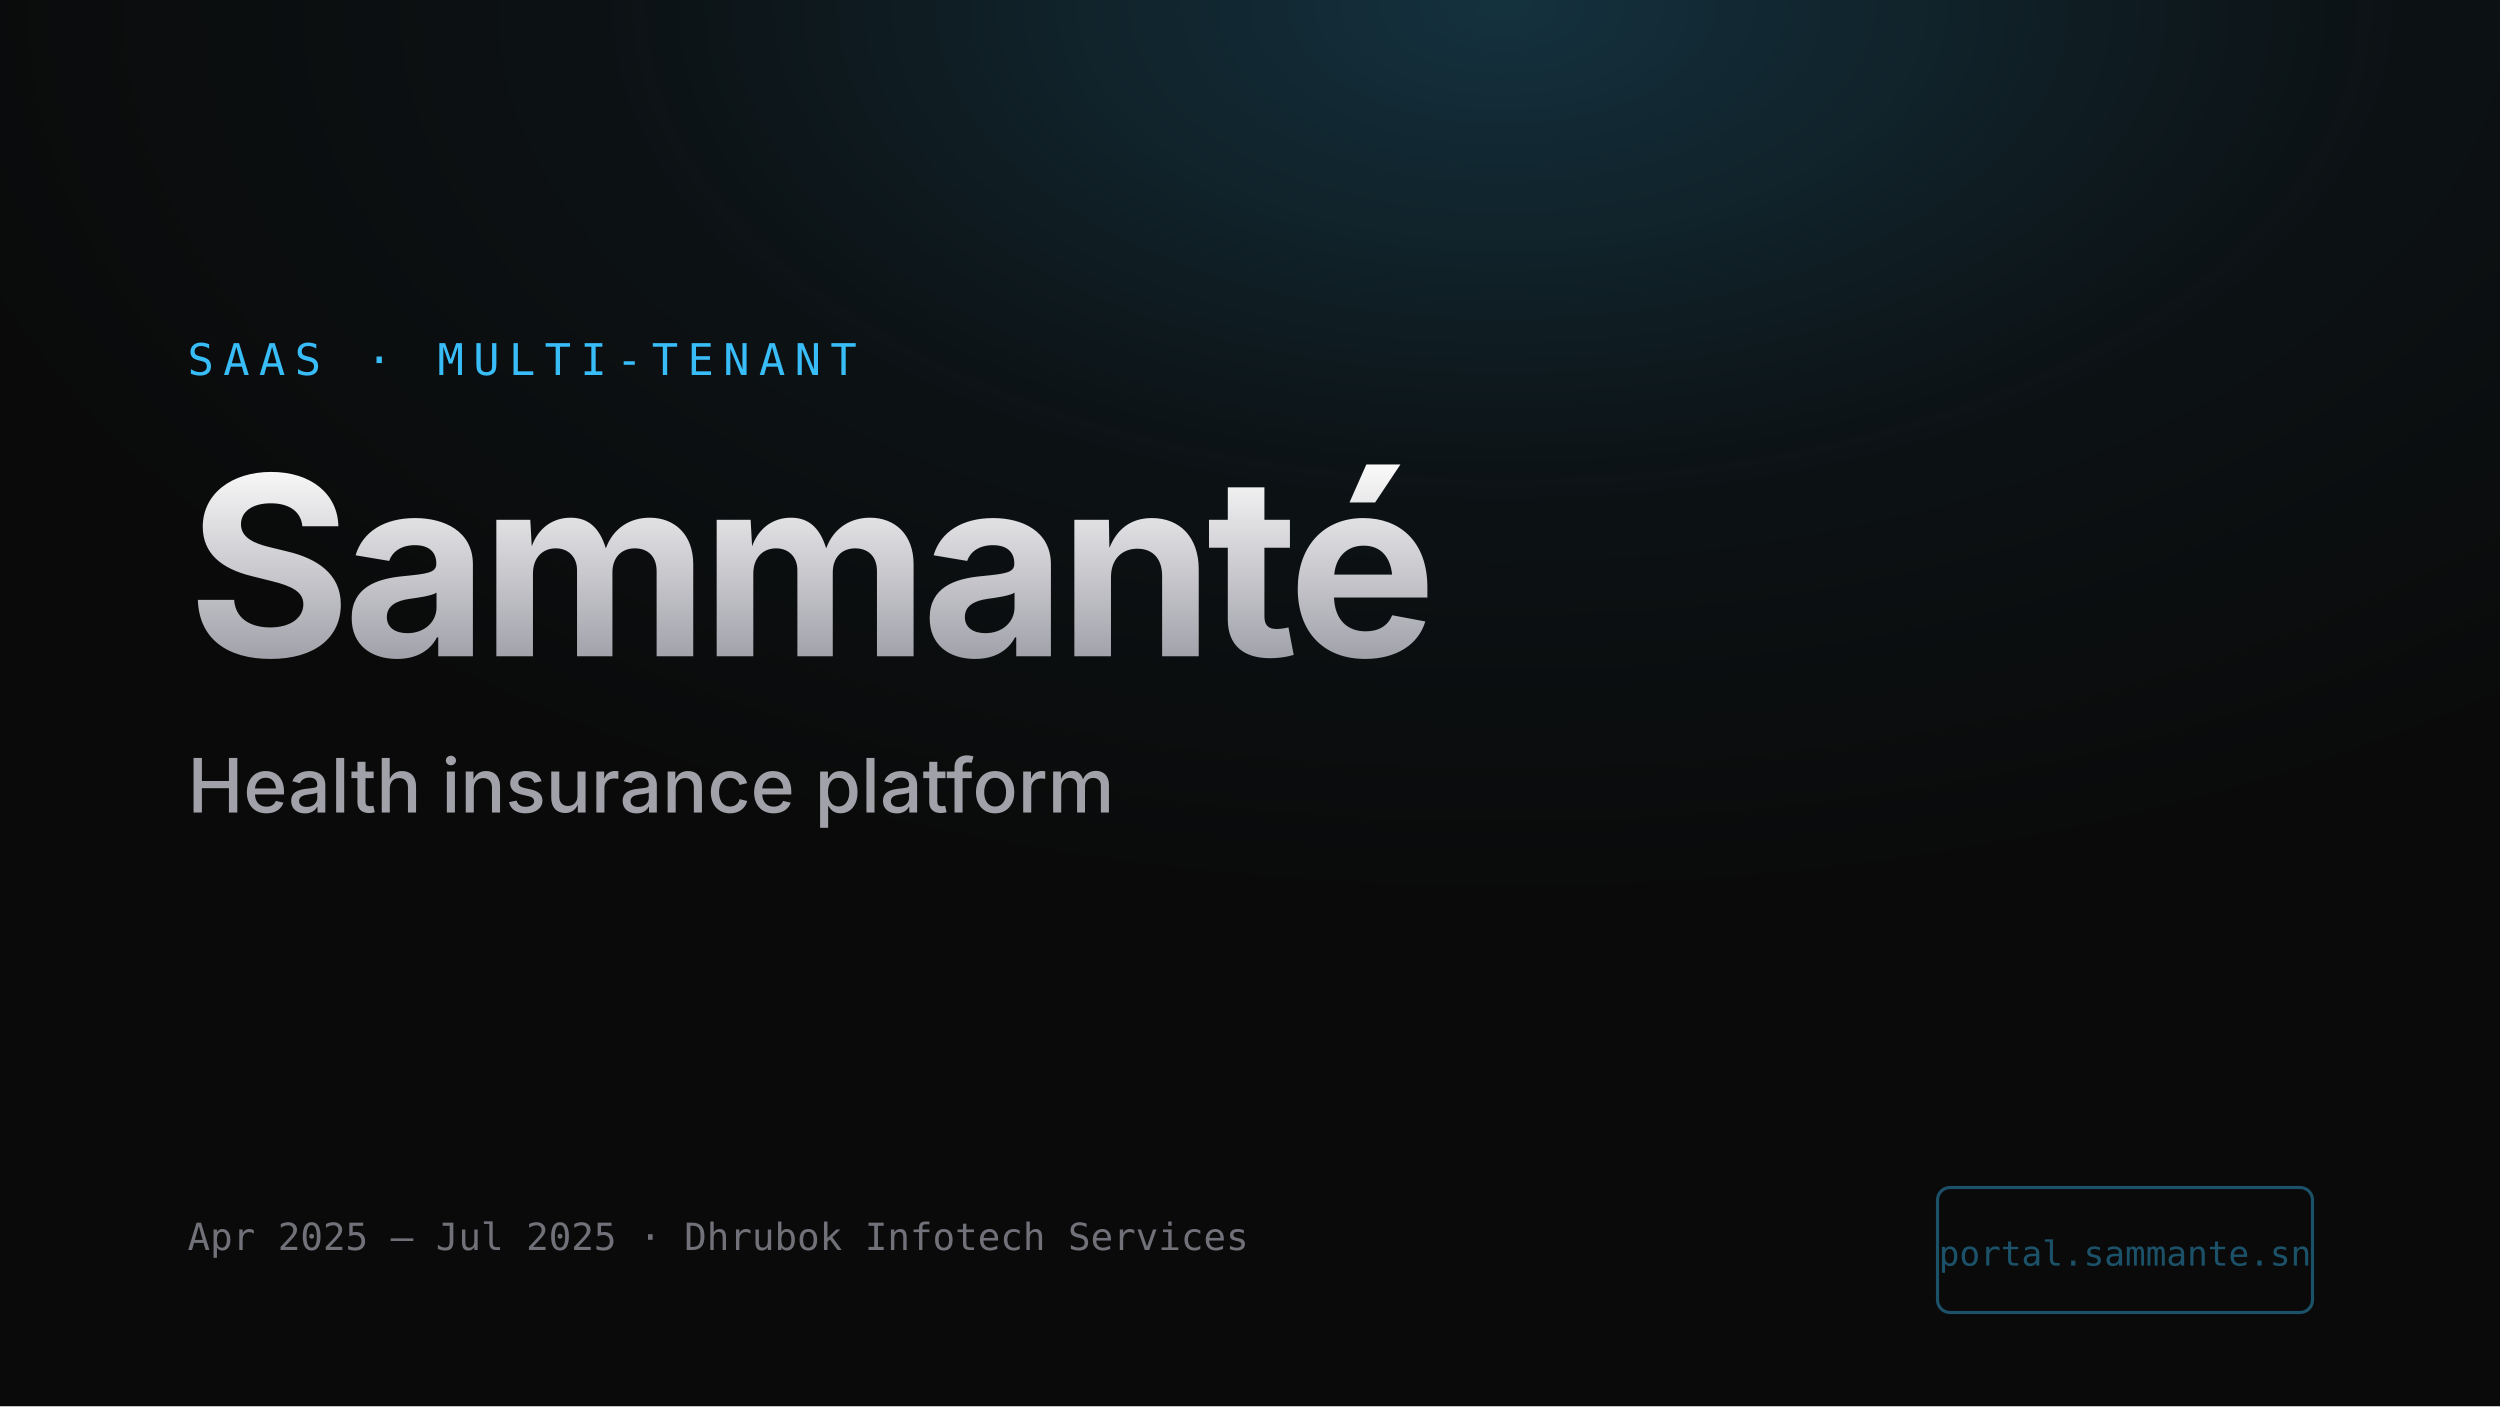
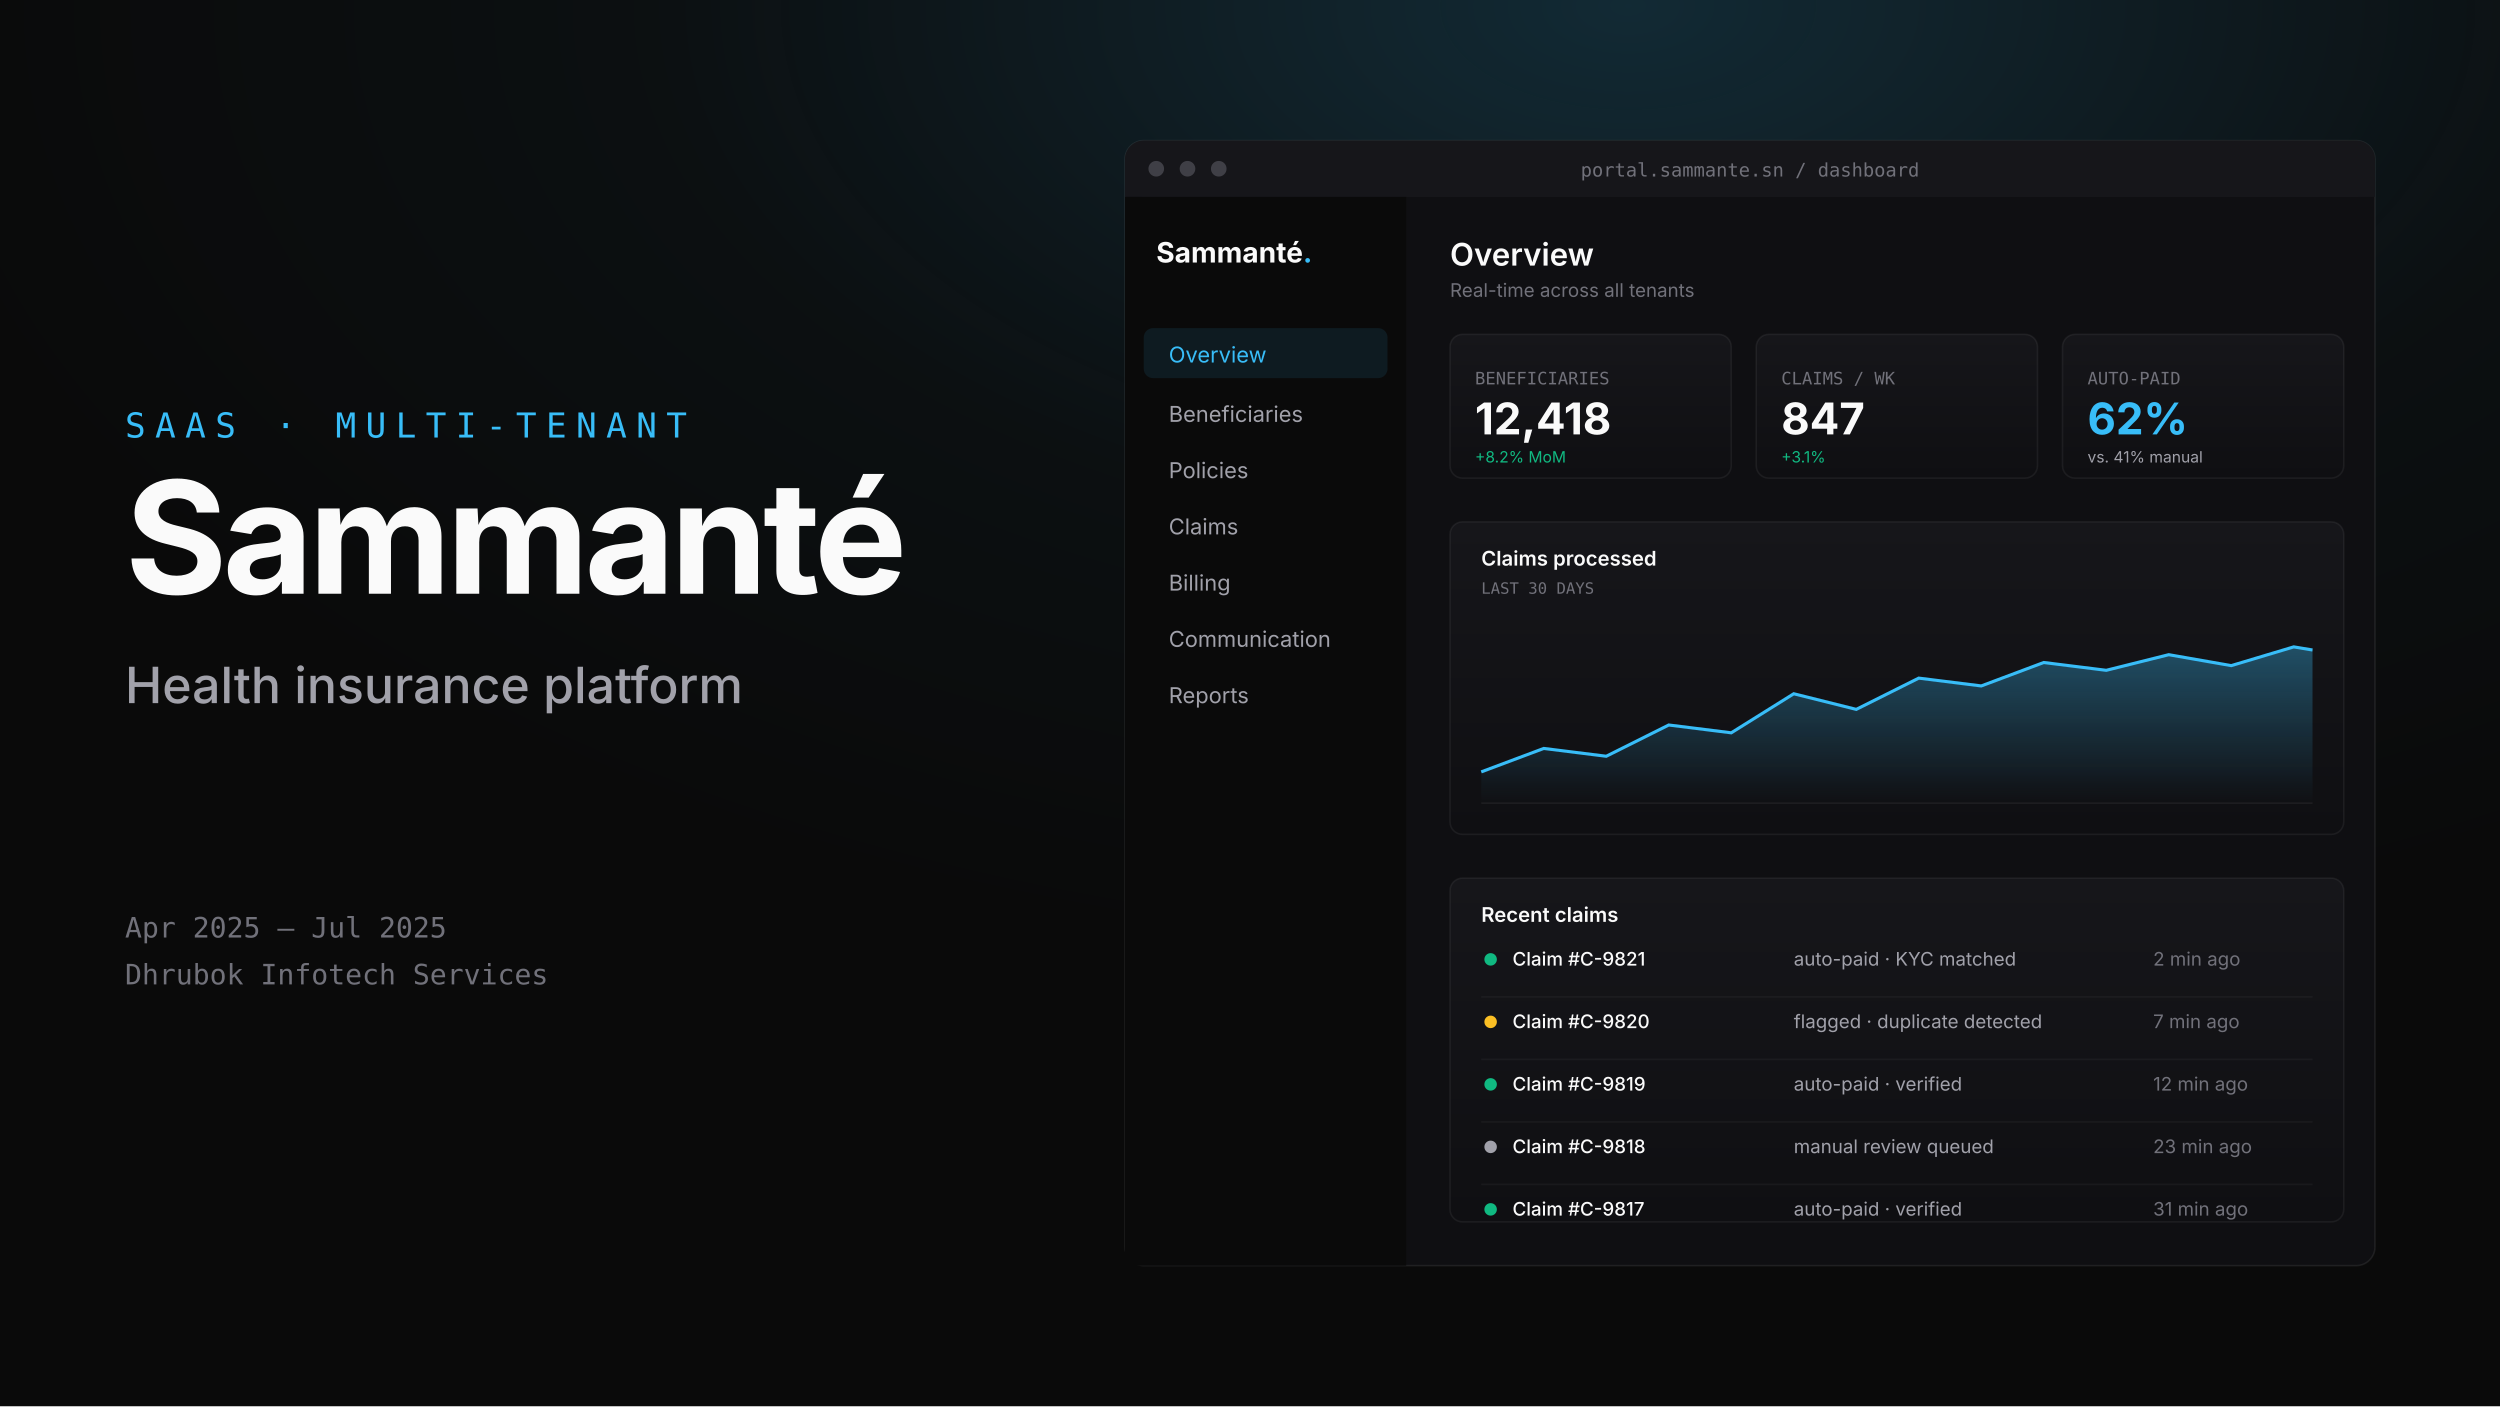
- <svg xmlns="http://www.w3.org/2000/svg" viewBox="0 0 1600 900" width="1600" height="900">
+ <svg xmlns="http://www.w3.org/2000/svg" viewBox="0 0 1600 900" width="1600" height="900" font-family="-apple-system,BlinkMacSystemFont,Segoe UI,system-ui,sans-serif">
  <defs>
-     <radialGradient id="glow" cx="60%" cy="0%" r="65%">
-       <stop offset="0%" stop-color="#38bdf8" stop-opacity="0.22" />
-       <stop offset="55%" stop-color="#38bdf8" stop-opacity="0.04" />
+     <radialGradient id="bg-glow" cx="65%" cy="0%" r="70%">
+       <stop offset="0%" stop-color="#38bdf8" stop-opacity="0.18" />
+       <stop offset="55%" stop-color="#38bdf8" stop-opacity="0.03" />
      <stop offset="100%" stop-color="#38bdf8" stop-opacity="0" />
    </radialGradient>
-     <linearGradient id="title" x1="0%" y1="0%" x2="0%" y2="100%">
-       <stop offset="0%" stop-color="#fafafa" />
-       <stop offset="100%" stop-color="#a1a1aa" />
+     <linearGradient id="card-grad" x1="0%" y1="0%" x2="0%" y2="100%">
+       <stop offset="0%" stop-color="#16161a" />
+       <stop offset="100%" stop-color="#0f0f12" />
+     </linearGradient>
+     <linearGradient id="chart-fill" x1="0%" y1="0%" x2="0%" y2="100%">
+       <stop offset="0%" stop-color="#38bdf8" stop-opacity="0.35" />
+       <stop offset="100%" stop-color="#38bdf8" stop-opacity="0" />
    </linearGradient>
  </defs>
  <rect width="1600" height="900" fill="#0a0a0a" />
-   <rect width="1600" height="900" fill="url(#glow)" />
-   <g transform="translate(120 240)">
-     <text font-family="ui-monospace,Menlo,Consolas,monospace" font-size="28" font-weight="500" fill="#38bdf8" letter-spacing="6">SAAS · MULTI-TENANT</text>
-     <text y="180" font-family="-apple-system,BlinkMacSystemFont,Segoe UI,system-ui,sans-serif" font-size="160" font-weight="700" fill="url(#title)" letter-spacing="-5">Sammanté</text>
-     <text y="280" font-family="-apple-system,BlinkMacSystemFont,Segoe UI,system-ui,sans-serif" font-size="48" font-weight="500" fill="#a1a1aa">Health insurance platform</text>
+   <rect width="1600" height="900" fill="url(#bg-glow)" />
+   <g transform="translate(80 280)">
+     <text font-family="ui-monospace,Menlo,Consolas,monospace" font-size="22" font-weight="500" fill="#38bdf8" letter-spacing="6">SAAS · MULTI-TENANT</text>
+     <text y="100" font-size="100" font-weight="700" fill="#fafafa" letter-spacing="-3">Sammanté</text>
+     <text y="170" font-size="32" font-weight="500" fill="#a1a1aa">Health insurance platform</text>
+     <text y="320" font-family="ui-monospace,Menlo,Consolas,monospace" font-size="18" fill="#71717a">Apr 2025 – Jul 2025</text>
+     <text y="350" font-family="ui-monospace,Menlo,Consolas,monospace" font-size="18" fill="#71717a">Dhrubok Infotech Services</text>
  </g>
-   <g transform="translate(120 800)" font-family="ui-monospace,Menlo,Consolas,monospace" font-size="24" fill="#71717a">
-     <text>Apr 2025 – Jul 2025  ·  Dhrubok Infotech Services</text>
-   </g>
-   <g transform="translate(1240 760)" stroke="#38bdf8" stroke-width="2" fill="none" opacity="0.4">
-     <rect x="0" y="0" width="240" height="80" rx="8" />
-     <text x="120" y="50" text-anchor="middle" font-family="ui-monospace,Menlo,Consolas,monospace" font-size="22" fill="#38bdf8" stroke="none">portal.sammante.sn</text>
+   <g transform="translate(720 90)">
+     <rect x="0" y="0" width="800" height="720" rx="12" fill="#0f0f12" stroke="rgba(255,255,255,0.08)" stroke-width="1" />
+     <rect x="0" y="0" width="800" height="36" rx="12" fill="#16161a" />
+     <rect x="0" y="20" width="800" height="16" fill="#16161a" />
+     <circle cx="20" cy="18" r="5" fill="#3f3f46" />
+     <circle cx="40" cy="18" r="5" fill="#3f3f46" />
+     <circle cx="60" cy="18" r="5" fill="#3f3f46" />
+     <text x="400" y="23" text-anchor="middle" font-family="ui-monospace,Menlo,Consolas,monospace" font-size="12" fill="#71717a">portal.sammante.sn / dashboard</text>
+     <rect x="0" y="36" width="180" height="684" fill="#0a0a0a" />
+     <text x="20" y="78" font-size="18" font-weight="700" fill="#fafafa">Sammanté<tspan fill="#38bdf8">.</tspan>
+     </text>
+     <g font-size="14" fill="#a1a1aa">
+       <rect x="12" y="120" width="156" height="32" rx="6" fill="rgba(56,189,248,0.1)" />
+       <text x="28" y="142" fill="#38bdf8">Overview</text>
+       <text x="28" y="180" font-weight="400">Beneficiaries</text>
+       <text x="28" y="216" font-weight="400">Policies</text>
+       <text x="28" y="252" font-weight="400">Claims</text>
+       <text x="28" y="288" font-weight="400">Billing</text>
+       <text x="28" y="324" font-weight="400">Communication</text>
+       <text x="28" y="360" font-weight="400">Reports</text>
+     </g>
+     <text x="208" y="80" font-size="20" font-weight="600" fill="#fafafa">Overview</text>
+     <text x="208" y="100" font-size="12" fill="#71717a">Real-time across all tenants</text>
+     <g transform="translate(208 124)">
+       <rect width="180" height="92" rx="8" fill="url(#card-grad)" stroke="rgba(255,255,255,0.06)" />
+       <text x="16" y="32" font-size="11" font-family="ui-monospace,Menlo,Consolas,monospace" fill="#71717a">BENEFICIARIES</text>
+       <text x="16" y="64" font-size="28" font-weight="700" fill="#fafafa">12,418</text>
+       <text x="16" y="82" font-size="10" fill="#10b981">+8.2% MoM</text>
+       <rect x="196" width="180" height="92" rx="8" fill="url(#card-grad)" stroke="rgba(255,255,255,0.06)" />
+       <text x="212" y="32" font-size="11" font-family="ui-monospace,Menlo,Consolas,monospace" fill="#71717a">CLAIMS / WK</text>
+       <text x="212" y="64" font-size="28" font-weight="700" fill="#fafafa">847</text>
+       <text x="212" y="82" font-size="10" fill="#10b981">+3.1%</text>
+       <rect x="392" width="180" height="92" rx="8" fill="url(#card-grad)" stroke="rgba(255,255,255,0.06)" />
+       <text x="408" y="32" font-size="11" font-family="ui-monospace,Menlo,Consolas,monospace" fill="#71717a">AUTO-PAID</text>
+       <text x="408" y="64" font-size="28" font-weight="700" fill="#38bdf8">62%</text>
+       <text x="408" y="82" font-size="10" fill="#a1a1aa">vs. 41% manual</text>
+     </g>
+     <g transform="translate(208 244)">
+       <rect width="572" height="200" rx="8" fill="url(#card-grad)" stroke="rgba(255,255,255,0.06)" />
+       <text x="20" y="28" font-size="13" font-weight="600" fill="#fafafa">Claims processed</text>
+       <text x="20" y="46" font-size="10" font-family="ui-monospace,Menlo,Consolas,monospace" fill="#71717a">LAST 30 DAYS</text>
+       <g transform="translate(20 70)">
+         <path d="M 0 90 L 40 75 L 80 80 L 120 60 L 160 65 L 200 40 L 240 50 L 280 30 L 320 35 L 360 20 L 400 25 L 440 15 L 480 22 L 520 10 L 532 12 L 532 110 L 0 110 Z" fill="url(#chart-fill)" />
+         <path d="M 0 90 L 40 75 L 80 80 L 120 60 L 160 65 L 200 40 L 240 50 L 280 30 L 320 35 L 360 20 L 400 25 L 440 15 L 480 22 L 520 10 L 532 12" fill="none" stroke="#38bdf8" stroke-width="2" />
+         <line x1="0" y1="110" x2="532" y2="110" stroke="rgba(255,255,255,0.06)" />
+       </g>
+     </g>
+     <g transform="translate(208 472)" font-size="12">
+       <rect width="572" height="220" rx="8" fill="url(#card-grad)" stroke="rgba(255,255,255,0.06)" />
+       <text x="20" y="28" font-size="13" font-weight="600" fill="#fafafa">Recent claims</text>
+       <g transform="translate(20 56)" fill="#a1a1aa">
+         <circle cx="6" cy="-4" r="4" fill="#10b981" />
+         <text x="20" y="0" fill="#fafafa" font-weight="500">Claim #C-9821</text>
+         <text x="200" y="0">auto-paid · KYC matched</text>
+         <text x="430" y="0" fill="#71717a">2 min ago</text>
+         <line y1="20" x2="532" y2="20" stroke="rgba(255,255,255,0.04)" />
+         <circle cx="6" cy="36" r="4" fill="#fbbf24" />
+         <text x="20" y="40" fill="#fafafa" font-weight="500">Claim #C-9820</text>
+         <text x="200" y="40">flagged · duplicate detected</text>
+         <text x="430" y="40" fill="#71717a">7 min ago</text>
+         <line y1="60" x2="532" y2="60" stroke="rgba(255,255,255,0.04)" />
+         <circle cx="6" cy="76" r="4" fill="#10b981" />
+         <text x="20" y="80" fill="#fafafa" font-weight="500">Claim #C-9819</text>
+         <text x="200" y="80">auto-paid · verified</text>
+         <text x="430" y="80" fill="#71717a">12 min ago</text>
+         <line y1="100" x2="532" y2="100" stroke="rgba(255,255,255,0.04)" />
+         <circle cx="6" cy="116" r="4" fill="#a1a1aa" />
+         <text x="20" y="120" fill="#fafafa" font-weight="500">Claim #C-9818</text>
+         <text x="200" y="120">manual review queued</text>
+         <text x="430" y="120" fill="#71717a">23 min ago</text>
+         <line y1="140" x2="532" y2="140" stroke="rgba(255,255,255,0.04)" />
+         <circle cx="6" cy="156" r="4" fill="#10b981" />
+         <text x="20" y="160" fill="#fafafa" font-weight="500">Claim #C-9817</text>
+         <text x="200" y="160">auto-paid · verified</text>
+         <text x="430" y="160" fill="#71717a">31 min ago</text>
+       </g>
+     </g>
  </g>
</svg>
